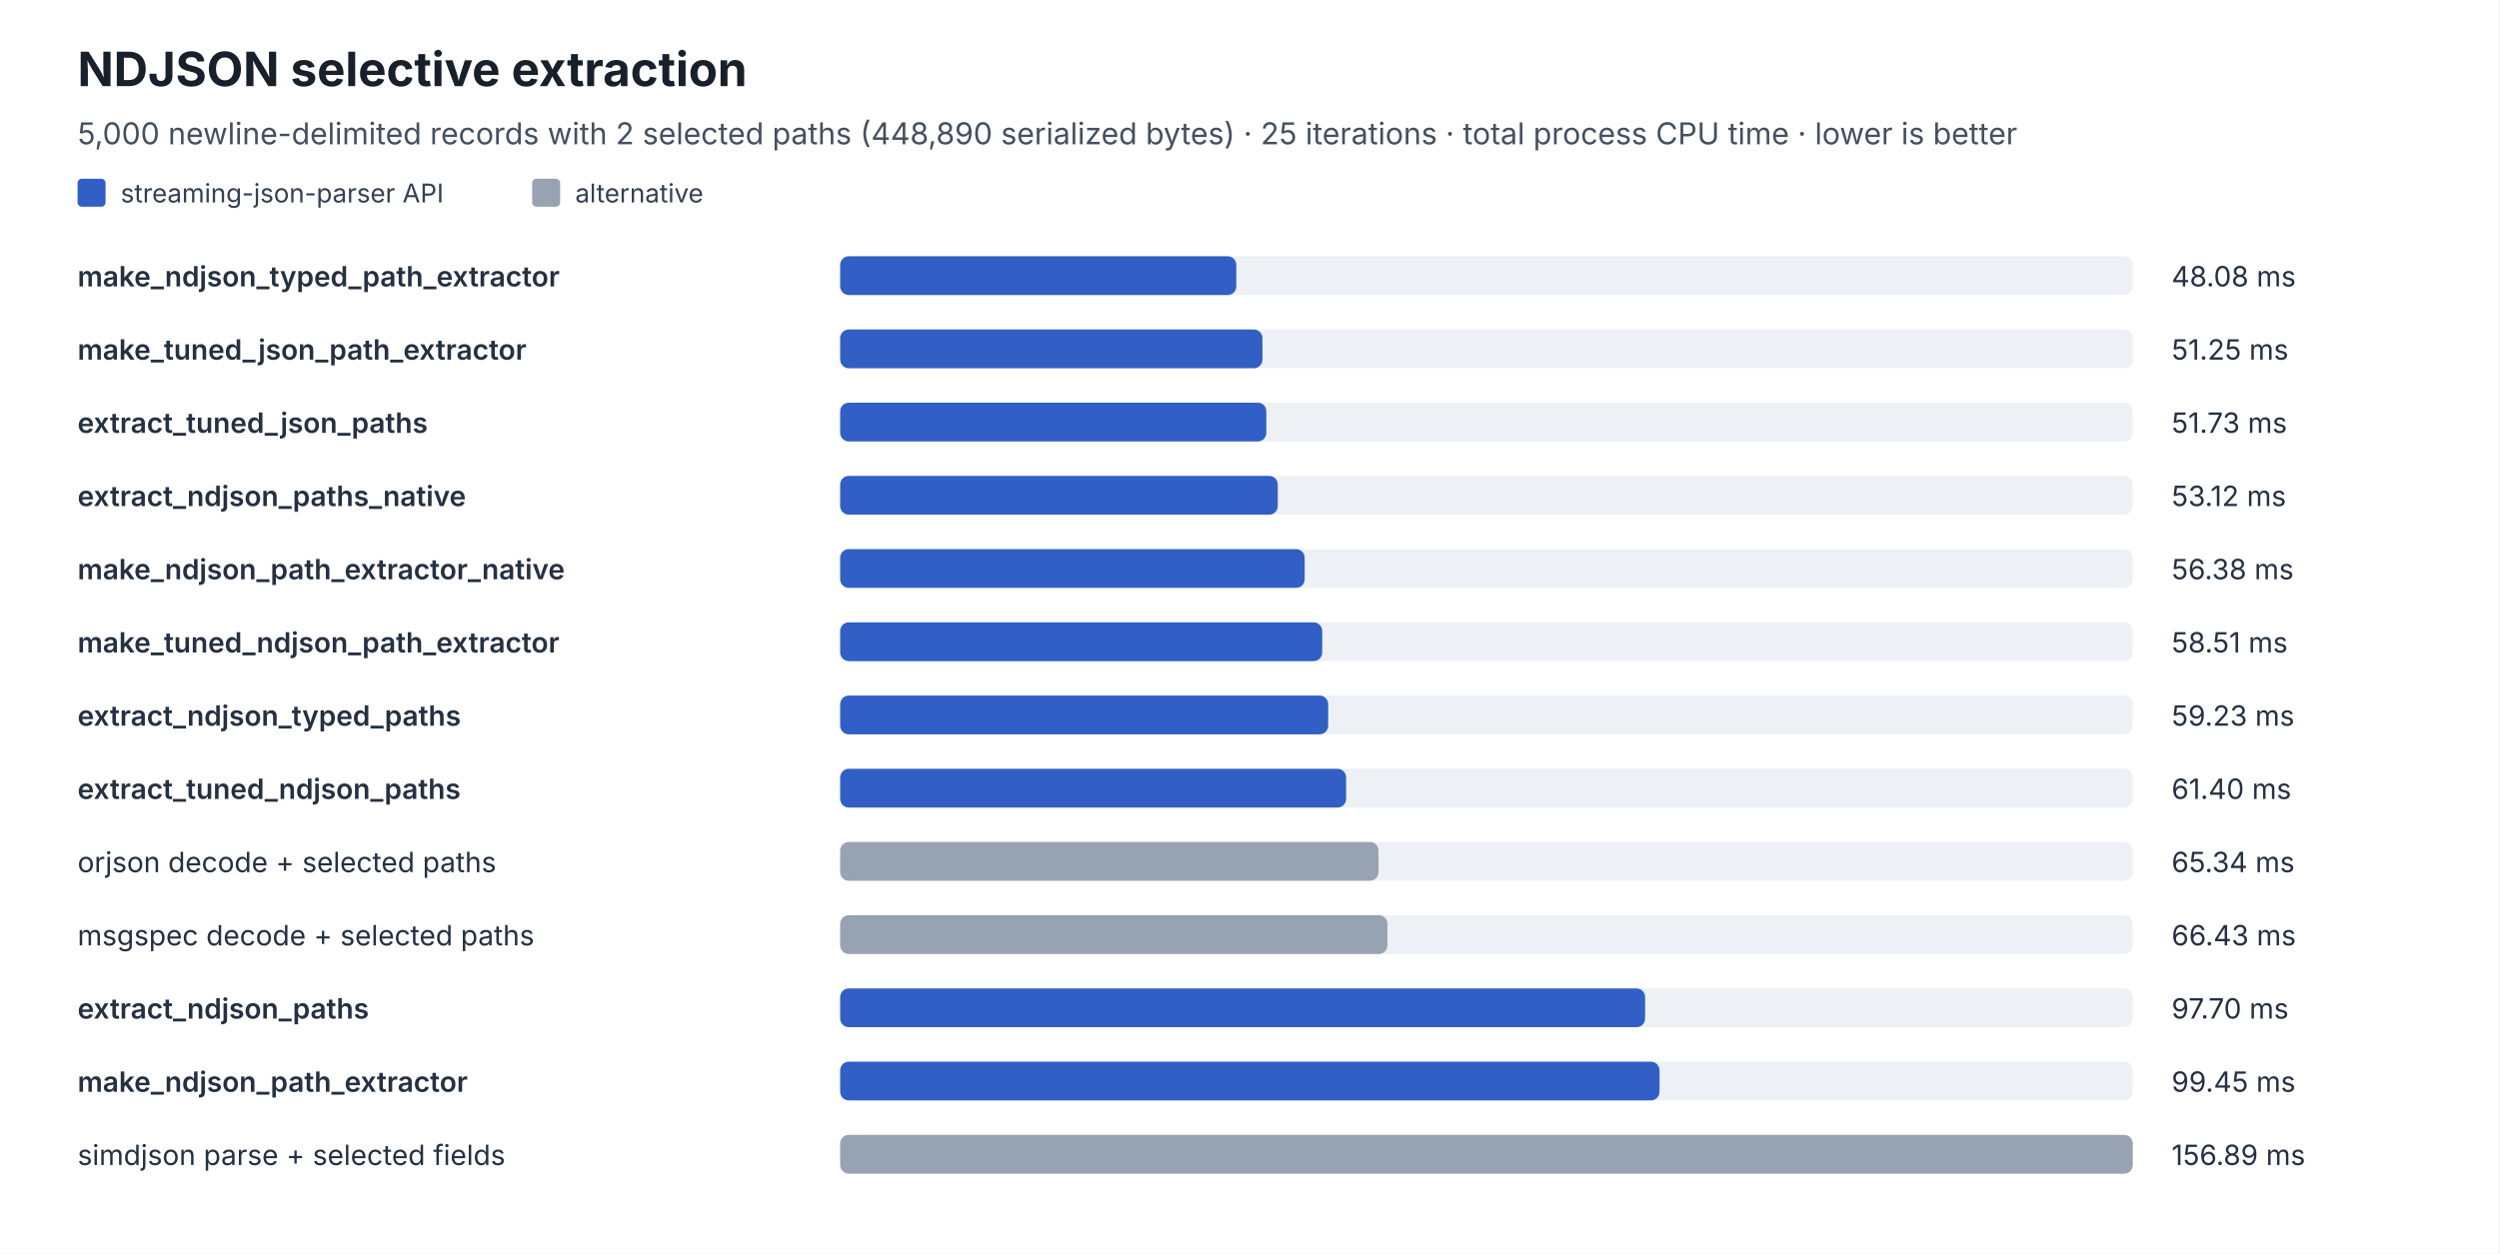
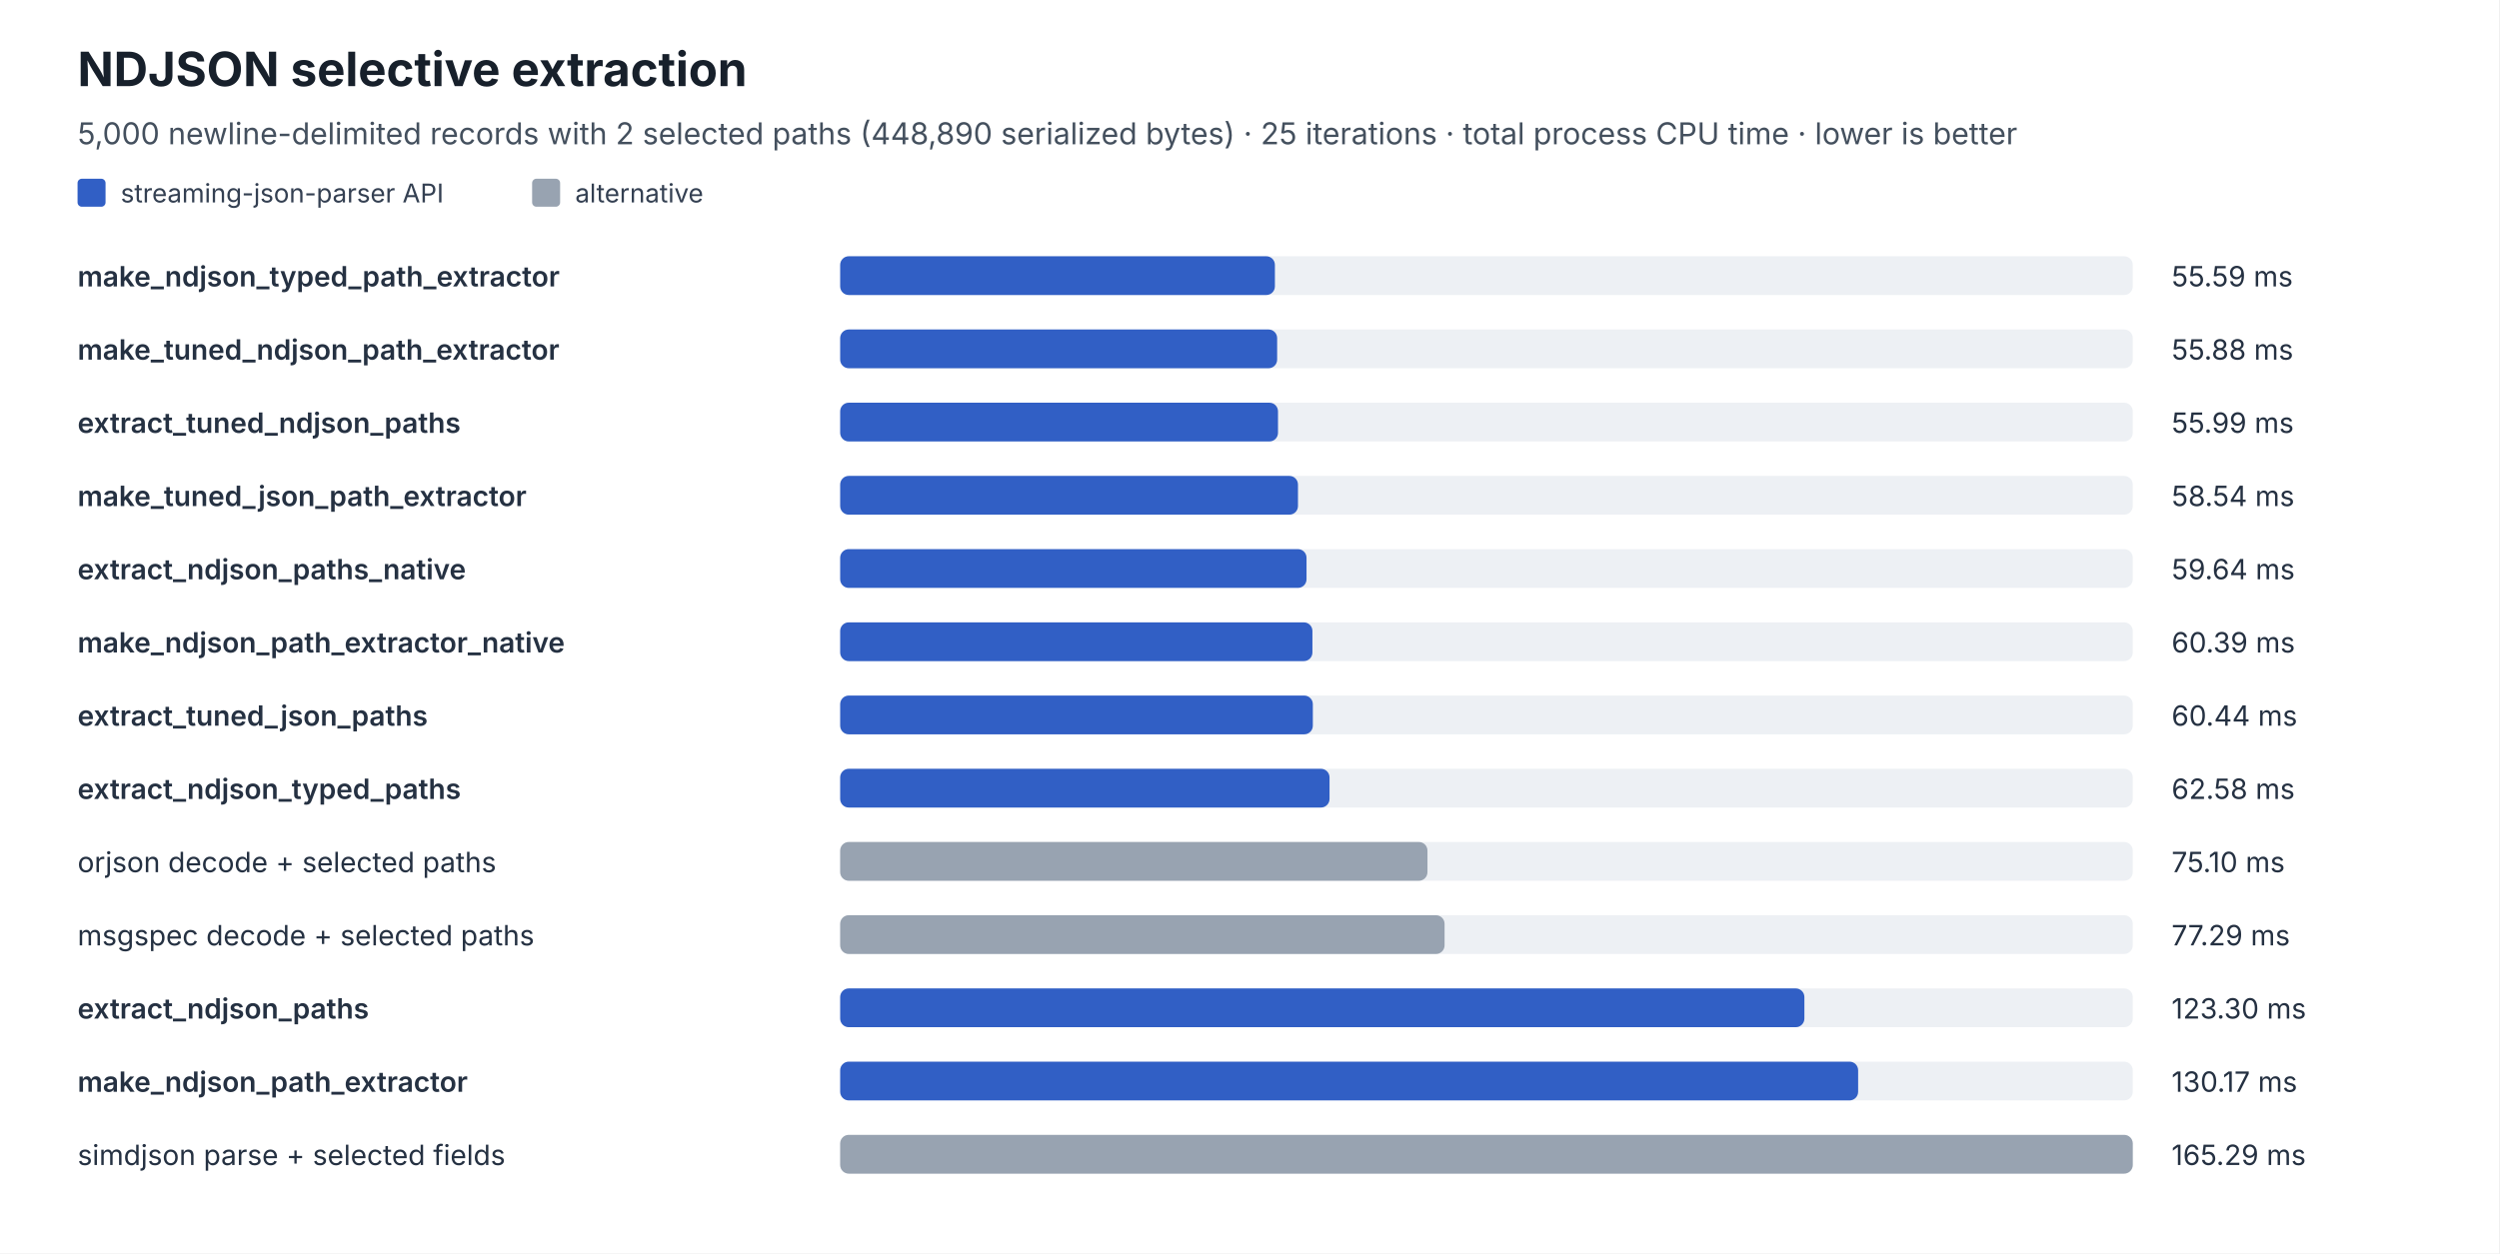
<svg xmlns="http://www.w3.org/2000/svg" width="1160" height="582" viewBox="0 0 1160 582" role="img" aria-labelledby="chart-title chart-description">
  <rect width="1160" height="582" fill="#ffffff" />
  <text x="36" y="40" fill="#17202b" font-family="system-ui, -apple-system, Segoe UI, sans-serif" font-size="22" font-weight="700">NDJSON selective extraction</text>
  <text x="36" y="67" fill="#44505e" font-family="system-ui, -apple-system, Segoe UI, sans-serif" font-size="14">5,000 newline-delimited records with 2 selected paths (448,890 serialized bytes) · 25 iterations · total process CPU time · lower is better</text>
  <rect x="36" y="83" width="13" height="13" rx="2" fill="#315fc5" />
  <text x="56" y="94" fill="#344052" font-family="system-ui, -apple-system, Segoe UI, sans-serif" font-size="12">streaming-json-parser API</text>
  <rect x="247" y="83" width="13" height="13" rx="2" fill="#98a3b1" />
  <text x="267" y="94" fill="#344052" font-family="system-ui, -apple-system, Segoe UI, sans-serif" font-size="12">alternative</text>
  <text x="36" y="133" fill="#253142" font-family="system-ui, -apple-system, Segoe UI, sans-serif" font-size="13" font-weight="600">make_ndjson_typed_path_extractor</text>
  <rect x="390" y="119" width="600" height="18" rx="4" fill="#edf0f4" />
-   <rect x="390" y="119" width="183.87" height="18" rx="4" fill="#315fc5" />
-   <text x="1008" y="133" fill="#253142" font-family="system-ui, -apple-system, Segoe UI, sans-serif" font-size="13" font-variant-numeric="tabular-nums">48.08 ms</text>
-   <text x="36" y="167" fill="#253142" font-family="system-ui, -apple-system, Segoe UI, sans-serif" font-size="13" font-weight="600">make_tuned_json_path_extractor</text>
+   <rect x="390" y="119" width="201.79" height="18" rx="4" fill="#315fc5" />
+   <text x="1008" y="133" fill="#253142" font-family="system-ui, -apple-system, Segoe UI, sans-serif" font-size="13" font-variant-numeric="tabular-nums">55.59 ms</text>
+   <text x="36" y="167" fill="#253142" font-family="system-ui, -apple-system, Segoe UI, sans-serif" font-size="13" font-weight="600">make_tuned_ndjson_path_extractor</text>
  <rect x="390" y="153" width="600" height="18" rx="4" fill="#edf0f4" />
-   <rect x="390" y="153" width="196.01" height="18" rx="4" fill="#315fc5" />
-   <text x="1008" y="167" fill="#253142" font-family="system-ui, -apple-system, Segoe UI, sans-serif" font-size="13" font-variant-numeric="tabular-nums">51.25 ms</text>
-   <text x="36" y="201" fill="#253142" font-family="system-ui, -apple-system, Segoe UI, sans-serif" font-size="13" font-weight="600">extract_tuned_json_paths</text>
+   <rect x="390" y="153" width="202.83" height="18" rx="4" fill="#315fc5" />
+   <text x="1008" y="167" fill="#253142" font-family="system-ui, -apple-system, Segoe UI, sans-serif" font-size="13" font-variant-numeric="tabular-nums">55.88 ms</text>
+   <text x="36" y="201" fill="#253142" font-family="system-ui, -apple-system, Segoe UI, sans-serif" font-size="13" font-weight="600">extract_tuned_ndjson_paths</text>
  <rect x="390" y="187" width="600" height="18" rx="4" fill="#edf0f4" />
-   <rect x="390" y="187" width="197.82" height="18" rx="4" fill="#315fc5" />
-   <text x="1008" y="201" fill="#253142" font-family="system-ui, -apple-system, Segoe UI, sans-serif" font-size="13" font-variant-numeric="tabular-nums">51.73 ms</text>
-   <text x="36" y="235" fill="#253142" font-family="system-ui, -apple-system, Segoe UI, sans-serif" font-size="13" font-weight="600">extract_ndjson_paths_native</text>
+   <rect x="390" y="187" width="203.23" height="18" rx="4" fill="#315fc5" />
+   <text x="1008" y="201" fill="#253142" font-family="system-ui, -apple-system, Segoe UI, sans-serif" font-size="13" font-variant-numeric="tabular-nums">55.99 ms</text>
+   <text x="36" y="235" fill="#253142" font-family="system-ui, -apple-system, Segoe UI, sans-serif" font-size="13" font-weight="600">make_tuned_json_path_extractor</text>
  <rect x="390" y="221" width="600" height="18" rx="4" fill="#edf0f4" />
-   <rect x="390" y="221" width="203.13" height="18" rx="4" fill="#315fc5" />
-   <text x="1008" y="235" fill="#253142" font-family="system-ui, -apple-system, Segoe UI, sans-serif" font-size="13" font-variant-numeric="tabular-nums">53.12 ms</text>
-   <text x="36" y="269" fill="#253142" font-family="system-ui, -apple-system, Segoe UI, sans-serif" font-size="13" font-weight="600">make_ndjson_path_extractor_native</text>
+   <rect x="390" y="221" width="212.50" height="18" rx="4" fill="#315fc5" />
+   <text x="1008" y="235" fill="#253142" font-family="system-ui, -apple-system, Segoe UI, sans-serif" font-size="13" font-variant-numeric="tabular-nums">58.54 ms</text>
+   <text x="36" y="269" fill="#253142" font-family="system-ui, -apple-system, Segoe UI, sans-serif" font-size="13" font-weight="600">extract_ndjson_paths_native</text>
  <rect x="390" y="255" width="600" height="18" rx="4" fill="#edf0f4" />
-   <rect x="390" y="255" width="215.61" height="18" rx="4" fill="#315fc5" />
-   <text x="1008" y="269" fill="#253142" font-family="system-ui, -apple-system, Segoe UI, sans-serif" font-size="13" font-variant-numeric="tabular-nums">56.38 ms</text>
-   <text x="36" y="303" fill="#253142" font-family="system-ui, -apple-system, Segoe UI, sans-serif" font-size="13" font-weight="600">make_tuned_ndjson_path_extractor</text>
+   <rect x="390" y="255" width="216.47" height="18" rx="4" fill="#315fc5" />
+   <text x="1008" y="269" fill="#253142" font-family="system-ui, -apple-system, Segoe UI, sans-serif" font-size="13" font-variant-numeric="tabular-nums">59.64 ms</text>
+   <text x="36" y="303" fill="#253142" font-family="system-ui, -apple-system, Segoe UI, sans-serif" font-size="13" font-weight="600">make_ndjson_path_extractor_native</text>
  <rect x="390" y="289" width="600" height="18" rx="4" fill="#edf0f4" />
-   <rect x="390" y="289" width="223.76" height="18" rx="4" fill="#315fc5" />
-   <text x="1008" y="303" fill="#253142" font-family="system-ui, -apple-system, Segoe UI, sans-serif" font-size="13" font-variant-numeric="tabular-nums">58.51 ms</text>
-   <text x="36" y="337" fill="#253142" font-family="system-ui, -apple-system, Segoe UI, sans-serif" font-size="13" font-weight="600">extract_ndjson_typed_paths</text>
+   <rect x="390" y="289" width="219.21" height="18" rx="4" fill="#315fc5" />
+   <text x="1008" y="303" fill="#253142" font-family="system-ui, -apple-system, Segoe UI, sans-serif" font-size="13" font-variant-numeric="tabular-nums">60.39 ms</text>
+   <text x="36" y="337" fill="#253142" font-family="system-ui, -apple-system, Segoe UI, sans-serif" font-size="13" font-weight="600">extract_tuned_json_paths</text>
  <rect x="390" y="323" width="600" height="18" rx="4" fill="#edf0f4" />
-   <rect x="390" y="323" width="226.52" height="18" rx="4" fill="#315fc5" />
-   <text x="1008" y="337" fill="#253142" font-family="system-ui, -apple-system, Segoe UI, sans-serif" font-size="13" font-variant-numeric="tabular-nums">59.23 ms</text>
-   <text x="36" y="371" fill="#253142" font-family="system-ui, -apple-system, Segoe UI, sans-serif" font-size="13" font-weight="600">extract_tuned_ndjson_paths</text>
+   <rect x="390" y="323" width="219.40" height="18" rx="4" fill="#315fc5" />
+   <text x="1008" y="337" fill="#253142" font-family="system-ui, -apple-system, Segoe UI, sans-serif" font-size="13" font-variant-numeric="tabular-nums">60.44 ms</text>
+   <text x="36" y="371" fill="#253142" font-family="system-ui, -apple-system, Segoe UI, sans-serif" font-size="13" font-weight="600">extract_ndjson_typed_paths</text>
  <rect x="390" y="357" width="600" height="18" rx="4" fill="#edf0f4" />
-   <rect x="390" y="357" width="234.84" height="18" rx="4" fill="#315fc5" />
-   <text x="1008" y="371" fill="#253142" font-family="system-ui, -apple-system, Segoe UI, sans-serif" font-size="13" font-variant-numeric="tabular-nums">61.40 ms</text>
+   <rect x="390" y="357" width="227.15" height="18" rx="4" fill="#315fc5" />
+   <text x="1008" y="371" fill="#253142" font-family="system-ui, -apple-system, Segoe UI, sans-serif" font-size="13" font-variant-numeric="tabular-nums">62.58 ms</text>
  <text x="36" y="405" fill="#253142" font-family="system-ui, -apple-system, Segoe UI, sans-serif" font-size="13" font-weight="400">orjson decode + selected paths</text>
  <rect x="390" y="391" width="600" height="18" rx="4" fill="#edf0f4" />
-   <rect x="390" y="391" width="249.88" height="18" rx="4" fill="#98a3b1" />
-   <text x="1008" y="405" fill="#253142" font-family="system-ui, -apple-system, Segoe UI, sans-serif" font-size="13" font-variant-numeric="tabular-nums">65.34 ms</text>
+   <rect x="390" y="391" width="272.61" height="18" rx="4" fill="#98a3b1" />
+   <text x="1008" y="405" fill="#253142" font-family="system-ui, -apple-system, Segoe UI, sans-serif" font-size="13" font-variant-numeric="tabular-nums">75.10 ms</text>
  <text x="36" y="439" fill="#253142" font-family="system-ui, -apple-system, Segoe UI, sans-serif" font-size="13" font-weight="400">msgspec decode + selected paths</text>
  <rect x="390" y="425" width="600" height="18" rx="4" fill="#edf0f4" />
-   <rect x="390" y="425" width="254.04" height="18" rx="4" fill="#98a3b1" />
-   <text x="1008" y="439" fill="#253142" font-family="system-ui, -apple-system, Segoe UI, sans-serif" font-size="13" font-variant-numeric="tabular-nums">66.43 ms</text>
+   <rect x="390" y="425" width="280.55" height="18" rx="4" fill="#98a3b1" />
+   <text x="1008" y="439" fill="#253142" font-family="system-ui, -apple-system, Segoe UI, sans-serif" font-size="13" font-variant-numeric="tabular-nums">77.29 ms</text>
  <text x="36" y="473" fill="#253142" font-family="system-ui, -apple-system, Segoe UI, sans-serif" font-size="13" font-weight="600">extract_ndjson_paths</text>
  <rect x="390" y="459" width="600" height="18" rx="4" fill="#edf0f4" />
-   <rect x="390" y="459" width="373.64" height="18" rx="4" fill="#315fc5" />
-   <text x="1008" y="473" fill="#253142" font-family="system-ui, -apple-system, Segoe UI, sans-serif" font-size="13" font-variant-numeric="tabular-nums">97.70 ms</text>
+   <rect x="390" y="459" width="447.57" height="18" rx="4" fill="#315fc5" />
+   <text x="1008" y="473" fill="#253142" font-family="system-ui, -apple-system, Segoe UI, sans-serif" font-size="13" font-variant-numeric="tabular-nums">123.30 ms</text>
  <text x="36" y="507" fill="#253142" font-family="system-ui, -apple-system, Segoe UI, sans-serif" font-size="13" font-weight="600">make_ndjson_path_extractor</text>
  <rect x="390" y="493" width="600" height="18" rx="4" fill="#edf0f4" />
-   <rect x="390" y="493" width="380.32" height="18" rx="4" fill="#315fc5" />
-   <text x="1008" y="507" fill="#253142" font-family="system-ui, -apple-system, Segoe UI, sans-serif" font-size="13" font-variant-numeric="tabular-nums">99.45 ms</text>
+   <rect x="390" y="493" width="472.52" height="18" rx="4" fill="#315fc5" />
+   <text x="1008" y="507" fill="#253142" font-family="system-ui, -apple-system, Segoe UI, sans-serif" font-size="13" font-variant-numeric="tabular-nums">130.17 ms</text>
  <text x="36" y="541" fill="#253142" font-family="system-ui, -apple-system, Segoe UI, sans-serif" font-size="13" font-weight="400">simdjson parse + selected fields</text>
  <rect x="390" y="527" width="600" height="18" rx="4" fill="#edf0f4" />
  <rect x="390" y="527" width="600.00" height="18" rx="4" fill="#98a3b1" />
-   <text x="1008" y="541" fill="#253142" font-family="system-ui, -apple-system, Segoe UI, sans-serif" font-size="13" font-variant-numeric="tabular-nums">156.89 ms</text>
+   <text x="1008" y="541" fill="#253142" font-family="system-ui, -apple-system, Segoe UI, sans-serif" font-size="13" font-variant-numeric="tabular-nums">165.29 ms</text>
</svg>
